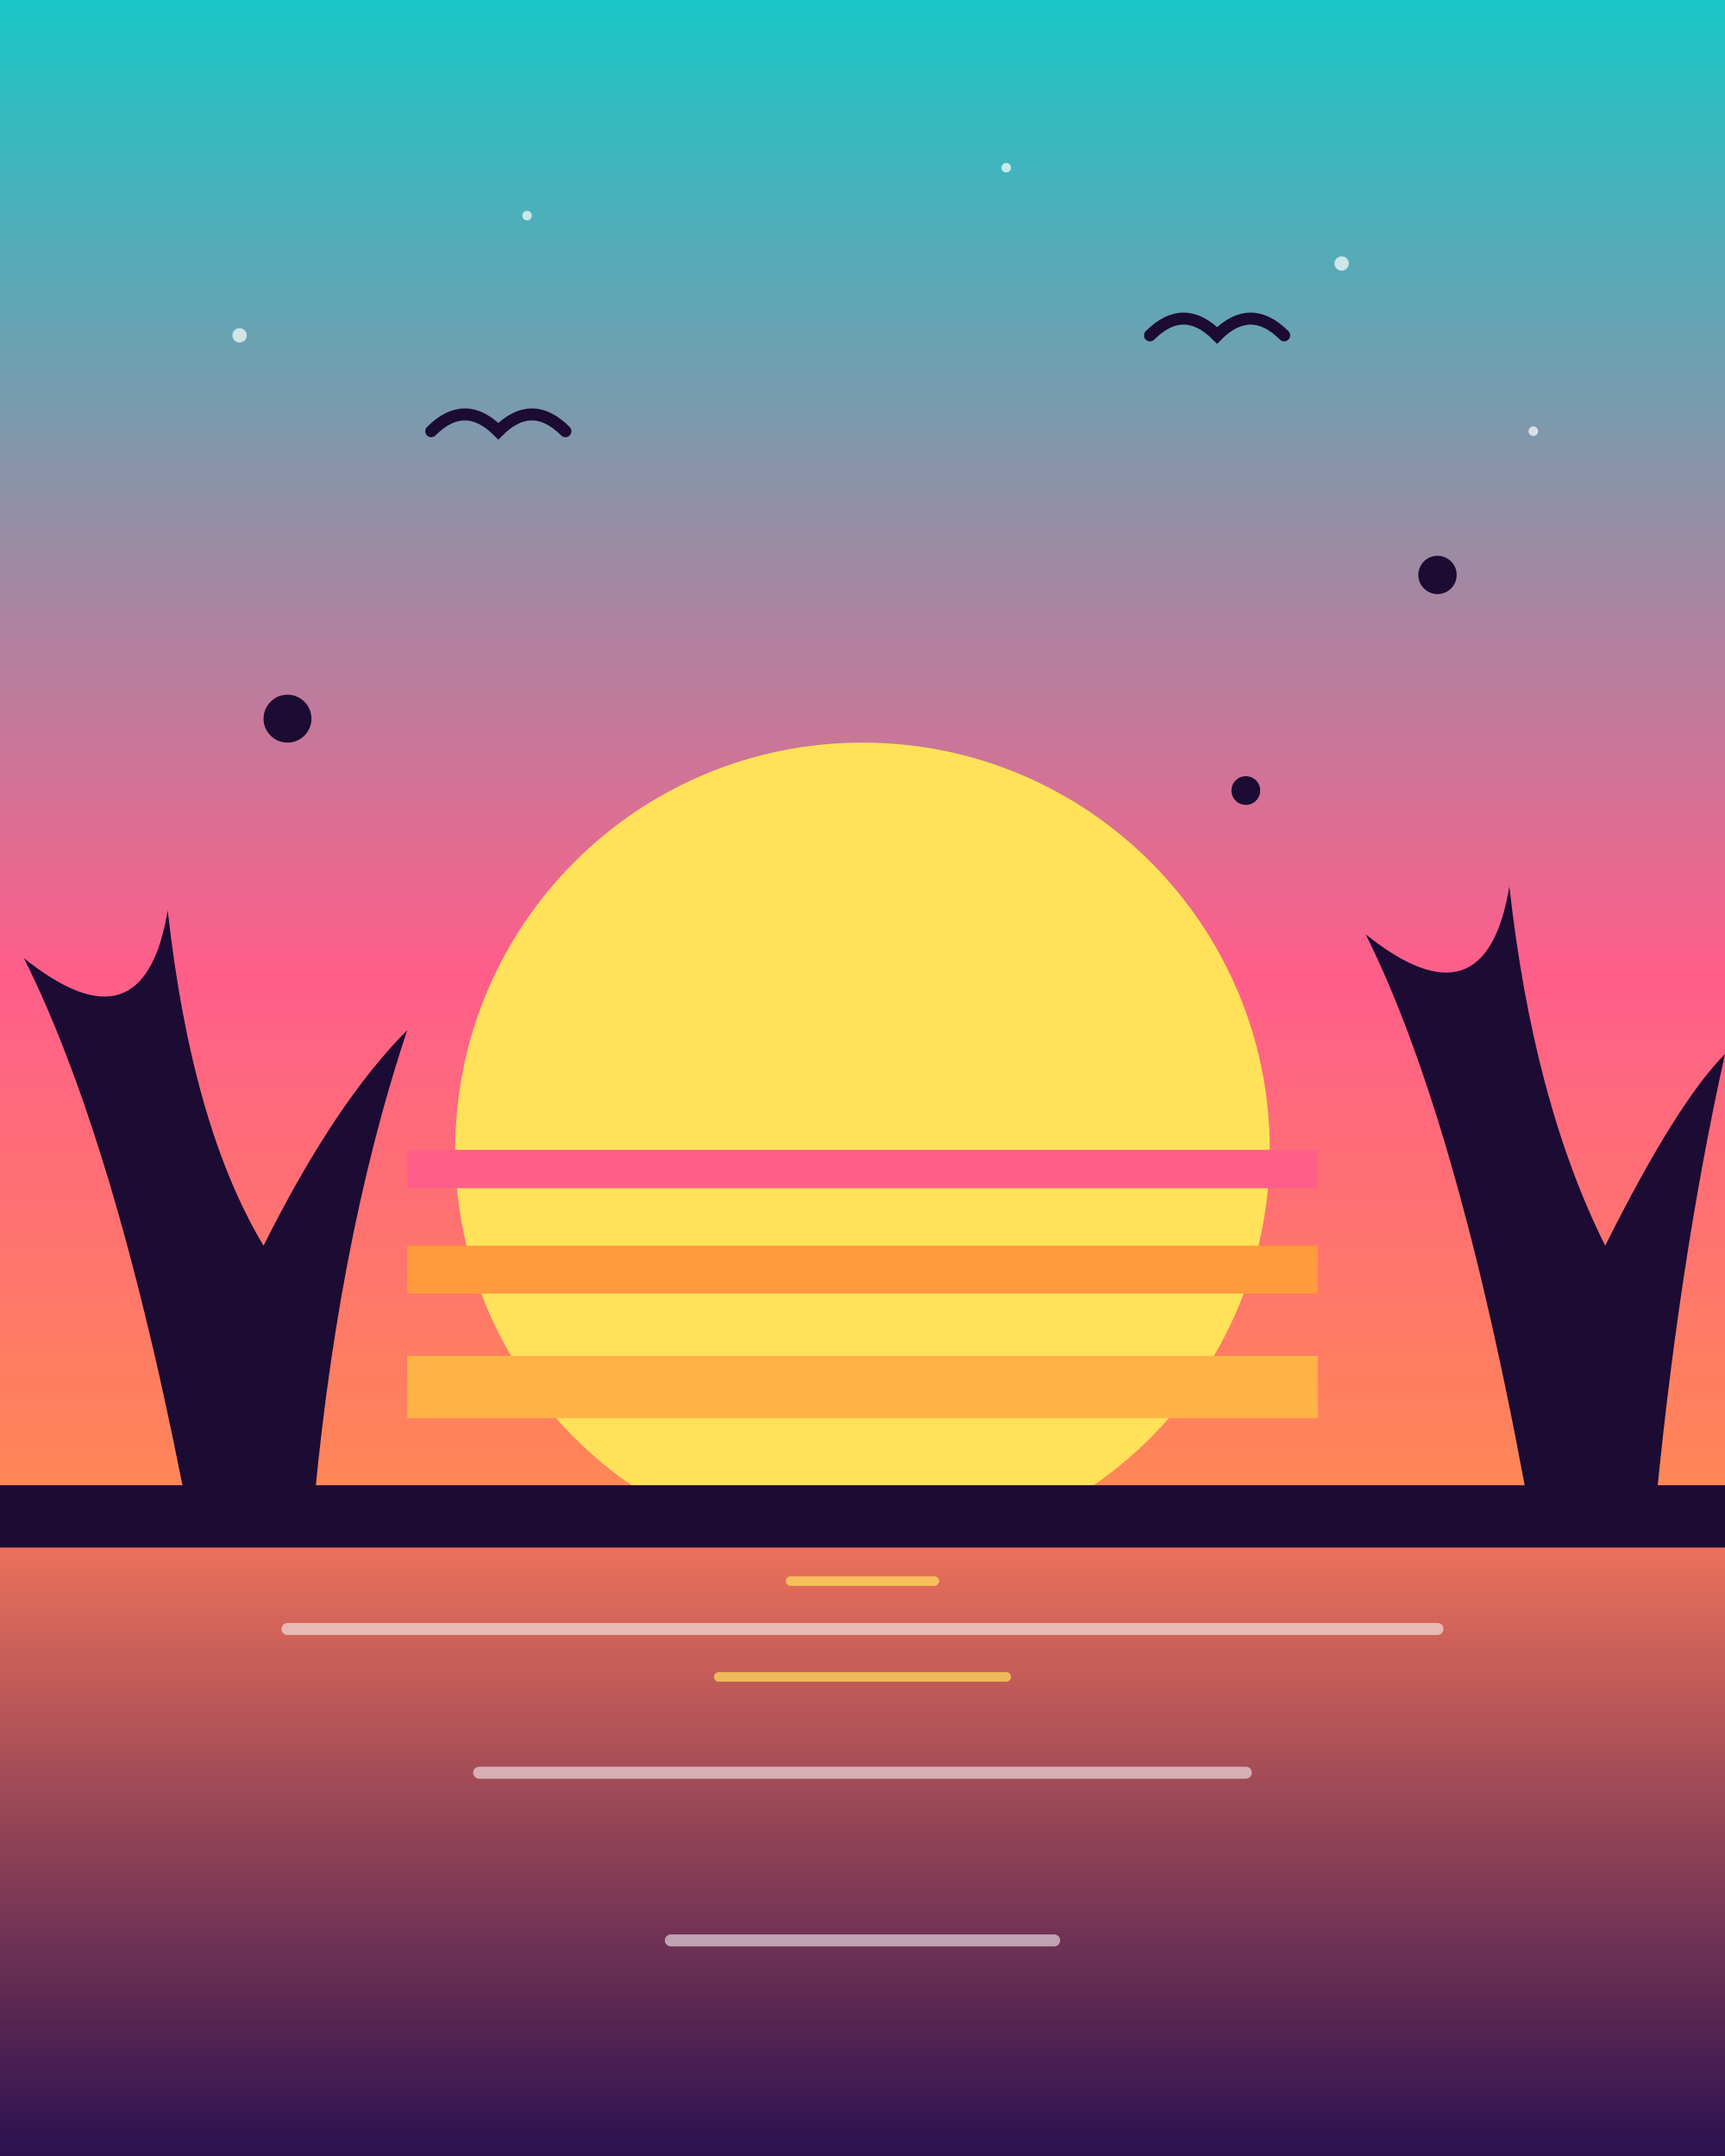
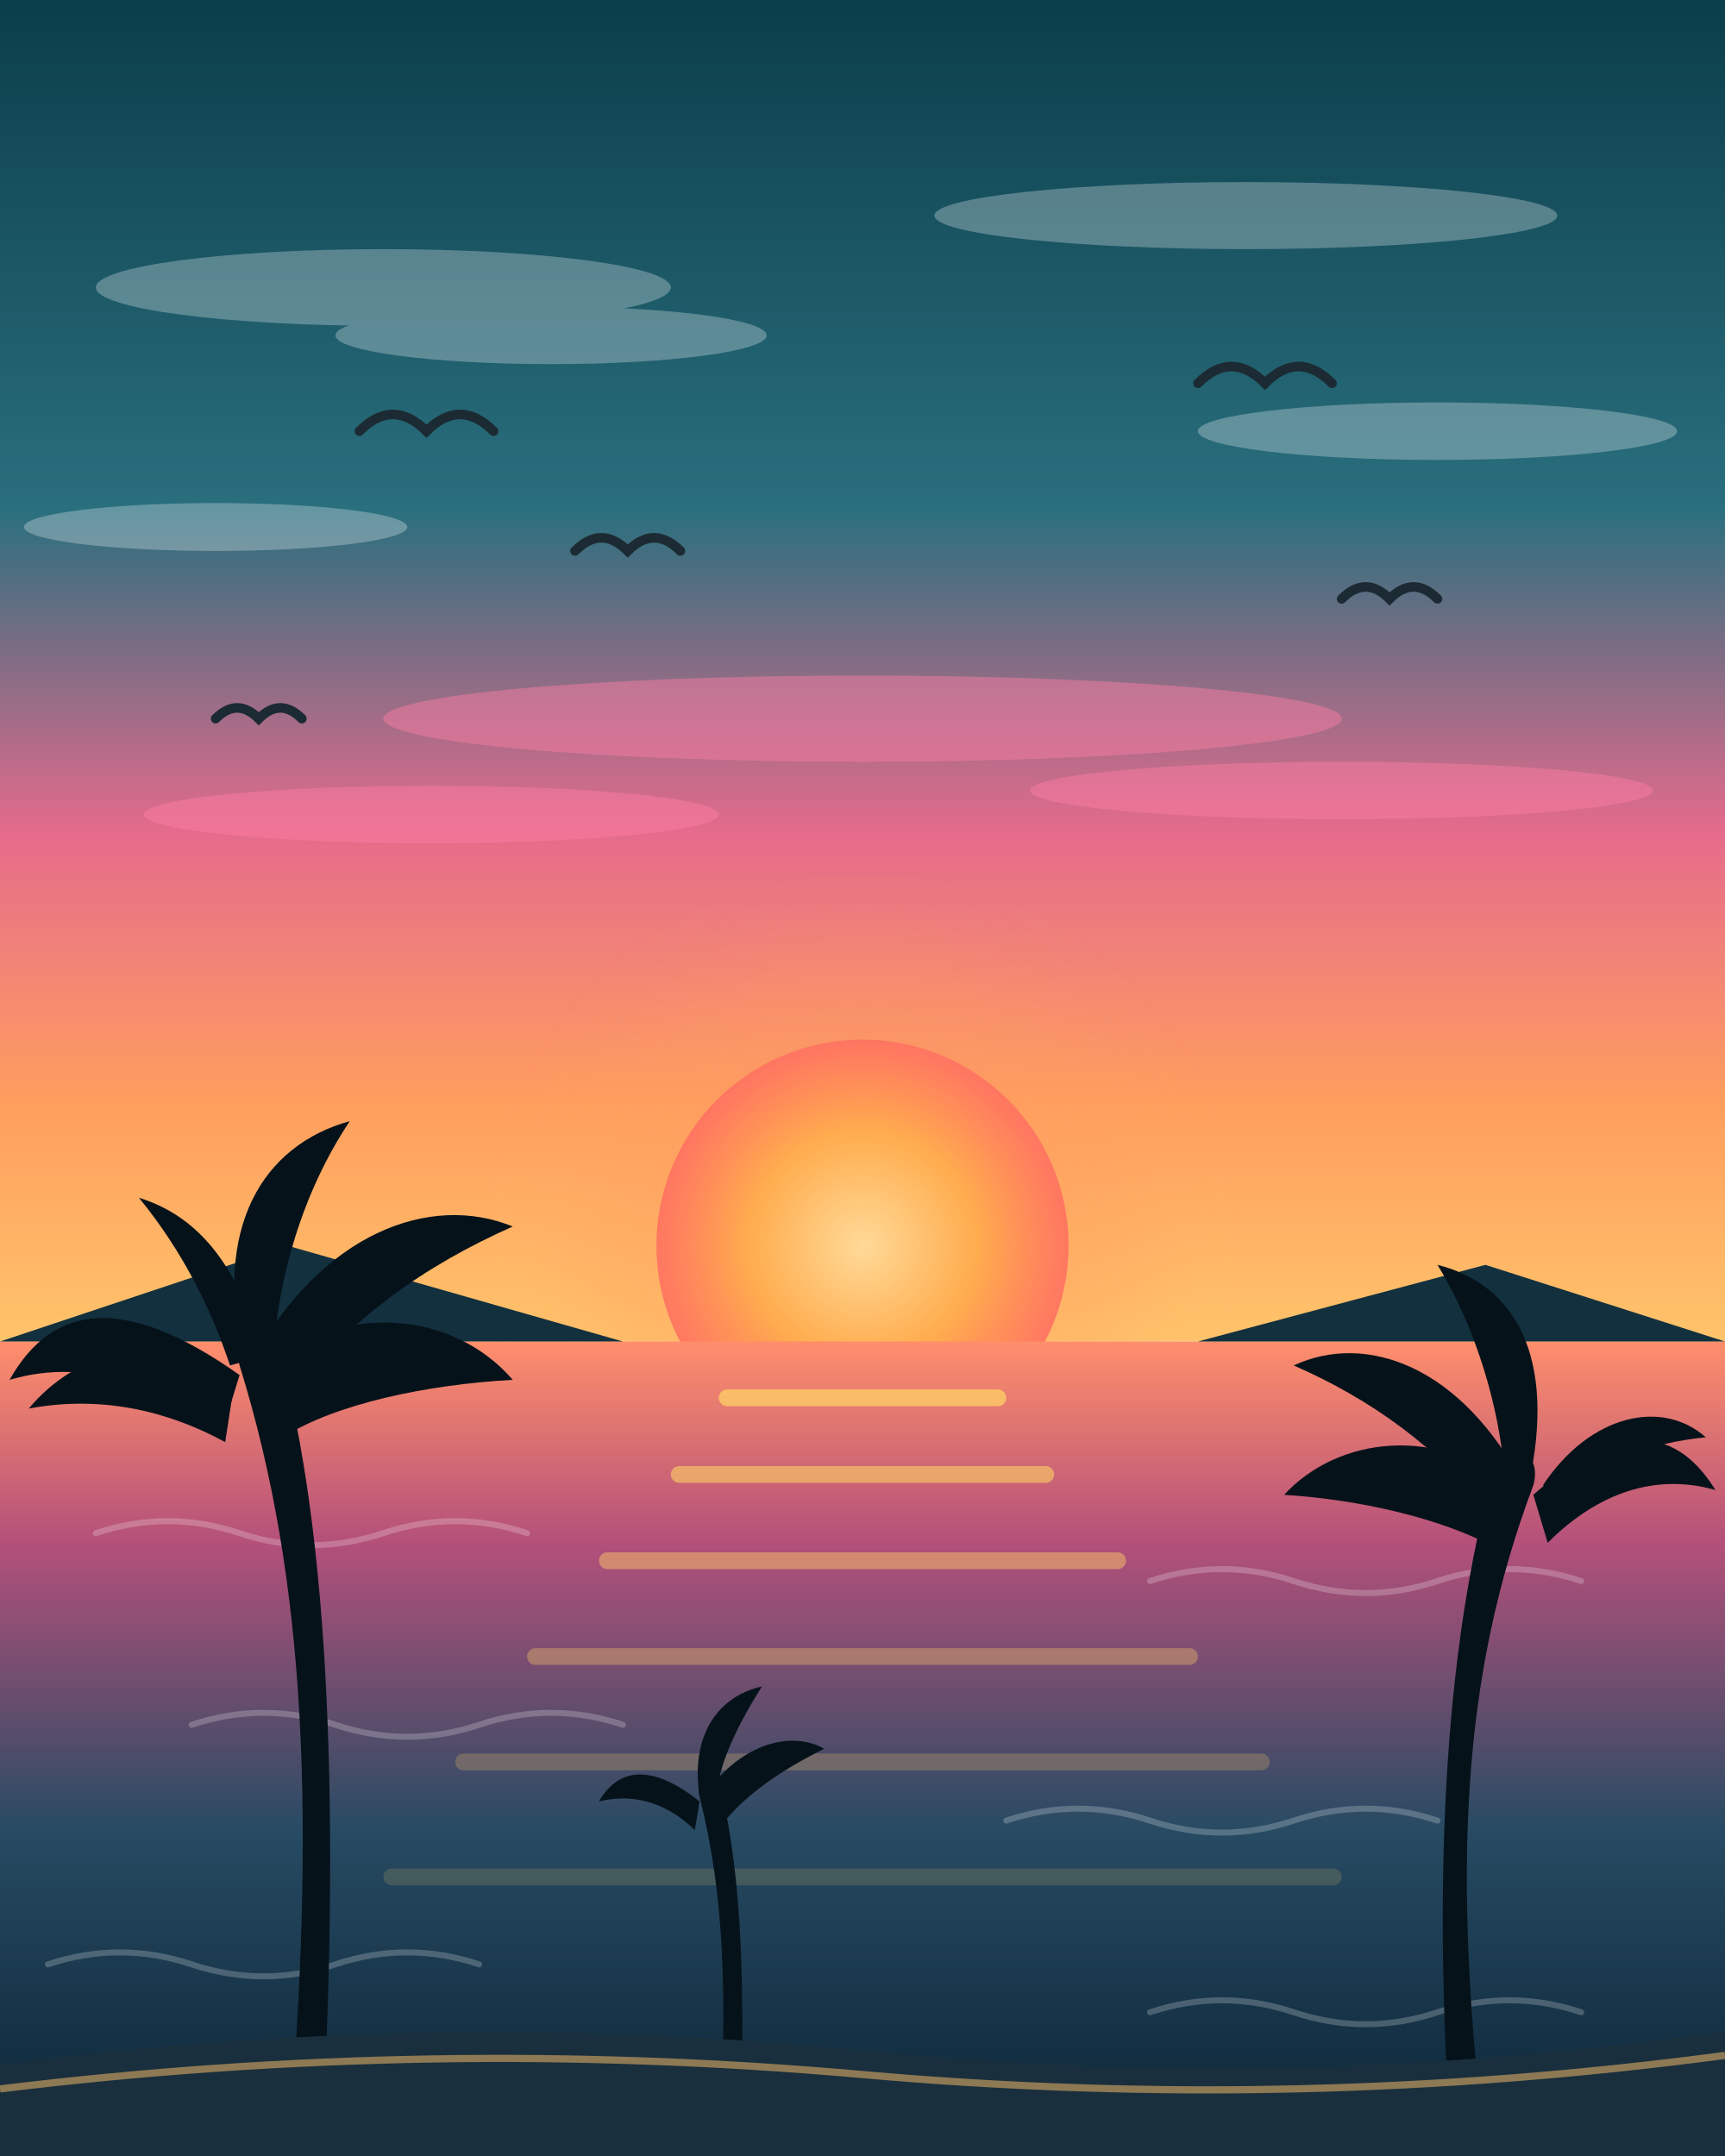
<svg xmlns="http://www.w3.org/2000/svg" width="720" height="900" viewBox="0 0 720 900">
  <defs>
-     <linearGradient id="sky" x1="0" y1="0" x2="0" y2="1">
-       <stop offset="0" stop-color="#17c8c8" />
-       <stop offset="0.45" stop-color="#ff5e8a" />
-       <stop offset="0.8" stop-color="#ff9a3d" />
-       <stop offset="1" stop-color="#ffb347" />
+     <linearGradient id="dusk" x1="0" y1="0" x2="0" y2="1">
+       <stop offset="0" stop-color="#0b3d4a" />
+       <stop offset="0.38" stop-color="#2a6f7e" />
+       <stop offset="0.62" stop-color="#e56b8c" />
+       <stop offset="0.82" stop-color="#ff9e5e" />
+       <stop offset="1" stop-color="#ffc46b" />
    </linearGradient>
    <linearGradient id="sea" x1="0" y1="0" x2="0" y2="1">
-       <stop offset="0" stop-color="#ff7a5c" />
-       <stop offset="1" stop-color="#2b1050" />
+       <stop offset="0" stop-color="#ff8f6b" />
+       <stop offset="0.25" stop-color="#b3507a" />
+       <stop offset="0.6" stop-color="#274b63" />
+       <stop offset="1" stop-color="#0a2233" />
    </linearGradient>
+     <radialGradient id="sunset" cx="0.5" cy="0.5" r="0.5">
+       <stop offset="0" stop-color="#fff3b0" />
+       <stop offset="0.55" stop-color="#ffb347" />
+       <stop offset="1" stop-color="#ff5e62" stop-opacity="0.9" />
+     </radialGradient>
+     <filter id="haze" x="-40%" y="-40%" width="180%" height="180%">
+       <feGaussianBlur stdDeviation="18" />
+     </filter>
+     <filter id="soft2" x="-40%" y="-40%" width="180%" height="180%">
+       <feGaussianBlur stdDeviation="8" />
+     </filter>
  </defs>
-   <rect width="720" height="900" fill="url(#sky)" />
-   <g fill="#ffffff" opacity="0.7">
-     <circle cx="100" cy="140" r="3" />
-     <circle cx="220" cy="90" r="2" />
-     <circle cx="560" cy="110" r="3" />
-     <circle cx="640" cy="180" r="2" />
-     <circle cx="420" cy="70" r="2" />
+   <rect width="720" height="560" fill="url(#dusk)" />
+   <g fill="#ffffff" opacity="0.28">
+     <ellipse cx="160" cy="120" rx="120" ry="16" />
+     <ellipse cx="230" cy="140" rx="90" ry="12" />
+     <ellipse cx="520" cy="90" rx="130" ry="14" />
+     <ellipse cx="600" cy="180" rx="100" ry="12" />
+     <ellipse cx="90" cy="220" rx="80" ry="10" />
  </g>
-   <g stroke="#1c0b33" stroke-width="5" stroke-linecap="round" fill="none">
-     <path d="M180 180 q14 -14 28 0 q14 -14 28 0" />
-     <path d="M480 140 q14 -14 28 0 q14 -14 28 0" />
+   <g fill="#ff7fa5" opacity="0.45">
+     <ellipse cx="360" cy="300" rx="200" ry="18" />
+     <ellipse cx="180" cy="340" rx="120" ry="12" />
+     <ellipse cx="560" cy="330" rx="130" ry="12" />
  </g>
-   <circle cx="360" cy="480" r="170" fill="#ffe259" />
-   <rect x="170" y="480" width="380" height="16" fill="#ff5e8a" />
-   <rect x="170" y="520" width="380" height="20" fill="#ff9a3d" />
-   <rect x="170" y="566" width="380" height="26" fill="#ffb347" />
-   <rect x="0" y="620" width="720" height="280" fill="url(#sea)" />
-   <g stroke="#ffffff" stroke-width="5" opacity="0.55" stroke-linecap="round">
-     <line x1="120" y1="680" x2="600" y2="680" />
-     <line x1="200" y1="740" x2="520" y2="740" />
-     <line x1="280" y1="810" x2="440" y2="810" />
+   <circle cx="360" cy="520" r="86" fill="url(#sunset)" />
+   <circle cx="360" cy="520" r="118" fill="#ff9e5e" opacity="0.3" filter="url(#haze)" />
+   <g stroke="#1c2b33" stroke-width="4" fill="none" stroke-linecap="round">
+     <path d="M150 180 q 14 -14 28 0 q 14 -14 28 0" />
+     <path d="M240 230 q 11 -11 22 0 q 11 -11 22 0" />
+     <path d="M500 160 q 14 -14 28 0 q 14 -14 28 0" />
+     <path d="M560 250 q 10 -10 20 0 q 10 -10 20 0" />
+     <path d="M90 300 q 9 -9 18 0 q 9 -9 18 0" />
  </g>
-   <g stroke="#ffe259" stroke-width="4" opacity="0.7" stroke-linecap="round">
-     <line x1="330" y1="660" x2="390" y2="660" />
-     <line x1="300" y1="700" x2="420" y2="700" />
+   <rect x="0" y="560" width="720" height="340" fill="url(#sea)" />
+   <g fill="#ffd166" opacity="0.75">
+     <rect x="300" y="580" width="120" height="7" rx="3.5" />
+     <rect x="280" y="612" width="160" height="7" rx="3.5" opacity="0.8" />
+     <rect x="250" y="648" width="220" height="7" rx="3.5" opacity="0.6" />
+     <rect x="220" y="688" width="280" height="7" rx="3.5" opacity="0.45" />
+     <rect x="190" y="732" width="340" height="7" rx="3.5" opacity="0.3" />
+     <rect x="160" y="780" width="400" height="7" rx="3.5" opacity="0.2" />
  </g>
-   <g fill="#1c0b33">
-     <path d="M80 640 Q50 480 10 400 Q60 440 70 380 Q80 470 110 520 Q140 460 170 430 Q140 520 130 640 Z" />
-     <path d="M640 640 Q610 470 570 390 Q620 430 630 370 Q640 460 670 520 Q700 460 720 440 Q700 530 690 640 Z" />
-     <rect x="0" y="620" width="720" height="26" />
+   <g stroke="#ffffff" stroke-width="2.5" opacity="0.22" fill="none" stroke-linecap="round">
+     <path d="M40 640 q 30 -10 60 0 t 60 0 t 60 0" />
+     <path d="M480 660 q 30 -10 60 0 t 60 0 t 60 0" />
+     <path d="M80 720 q 30 -10 60 0 t 60 0 t 60 0" />
+     <path d="M420 760 q 30 -10 60 0 t 60 0 t 60 0" />
+     <path d="M20 820 q 30 -10 60 0 t 60 0 t 60 0" />
+     <path d="M480 840 q 30 -10 60 0 t 60 0 t 60 0" />
  </g>
-   <g fill="#1c0b33">
-     <circle cx="120" cy="300" r="10" />
-     <circle cx="600" cy="240" r="8" />
-     <circle cx="520" cy="330" r="6" />
+   <path d="M0 560 L120 520 L260 560 Z" fill="#12303e" />
+   <path d="M720 560 L620 528 L500 560 Z" fill="#12303e" />
+   <g fill="#06121a">
+     <path d="M120 900 C 132 760 128 660 100 570 C 96 554 110 548 116 562 C 138 640 142 760 134 900 Z" />
+     <path d="M100 574 C 52 540 22 544 4 576 C 38 566 68 580 92 600 Z" />
+     <path d="M102 570 C 88 512 110 478 146 468 C 126 498 116 534 114 566 Z" />
+     <path d="M104 570 C 134 514 180 498 214 512 C 178 528 146 550 120 584 Z" />
+     <path d="M106 572 C 144 542 190 548 214 576 C 178 578 140 586 118 600 Z" />
+     <path d="M98 576 C 66 554 32 564 12 588 C 44 582 72 590 94 602 Z" />
+     <path d="M110 566 C 100 530 84 508 58 500 C 76 522 88 546 96 570 Z" />
  </g>
+   <g fill="#06121a">
+     <path d="M620 900 C 606 780 610 700 640 620 C 644 606 630 600 624 612 C 602 690 598 790 606 900 Z" />
+     <path d="M640 624 C 676 592 700 596 716 622 C 688 614 664 626 646 644 Z" />
+     <path d="M638 620 C 650 566 632 536 600 528 C 616 554 626 588 628 616 Z" />
+     <path d="M636 620 C 610 570 570 556 540 570 C 572 584 600 604 622 632 Z" />
+     <path d="M634 622 C 600 594 558 600 536 624 C 568 626 602 634 624 646 Z" />
+     <path d="M644 620 C 664 590 694 584 712 600 C 690 602 668 610 652 624 Z" />
+   </g>
+   <g fill="#06121a">
+     <path d="M300 900 C 304 830 302 790 292 750 C 290 742 298 739 301 747 C 310 786 311 830 309 900 Z" />
+     <path d="M292 752 C 272 736 258 738 250 752 C 266 748 280 754 290 764 Z" />
+     <path d="M292 750 C 288 724 300 708 318 704 C 308 720 300 736 299 750 Z" />
+     <path d="M293 751 C 308 728 330 722 344 730 C 328 738 312 748 301 762 Z" />
+   </g>
+   <path d="M0 900 L0 862 Q 180 838 360 856 T 720 848 L720 900 Z" fill="#1a2f3d" />
+   <path d="M0 872 Q 180 850 360 866 T 720 858" stroke="#ffc46b" stroke-width="3" fill="none" opacity="0.5" />
</svg>
